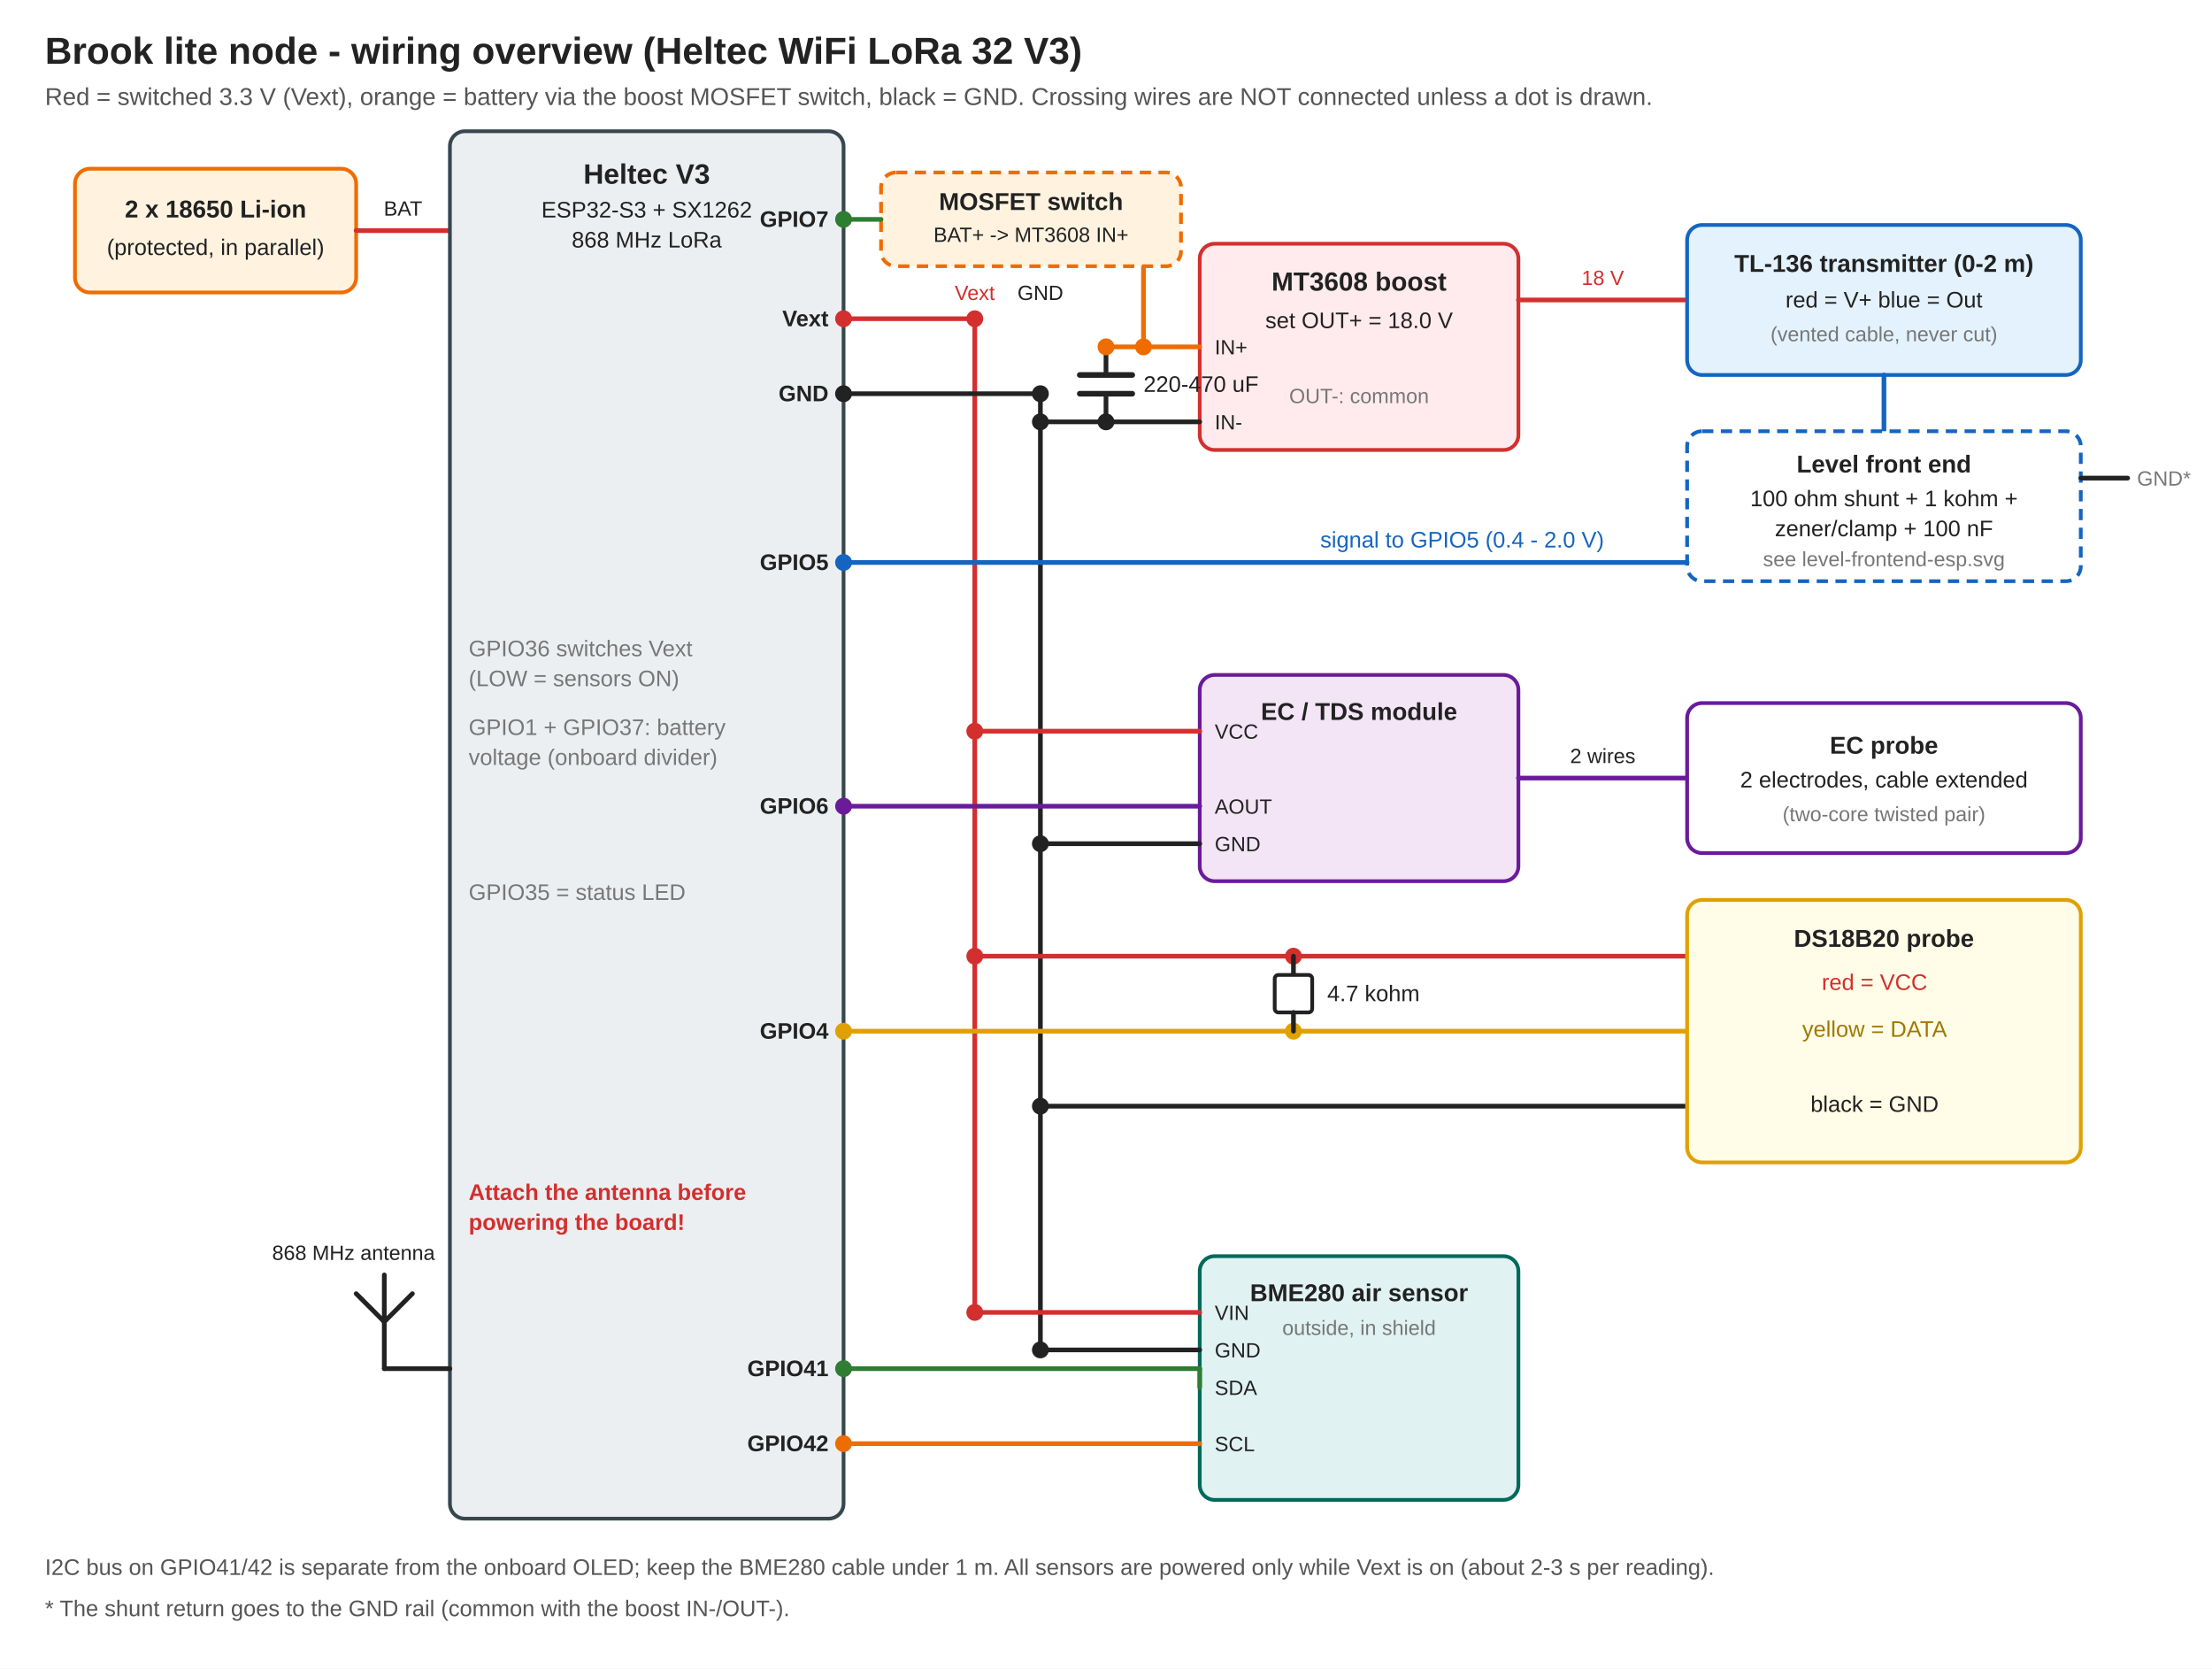
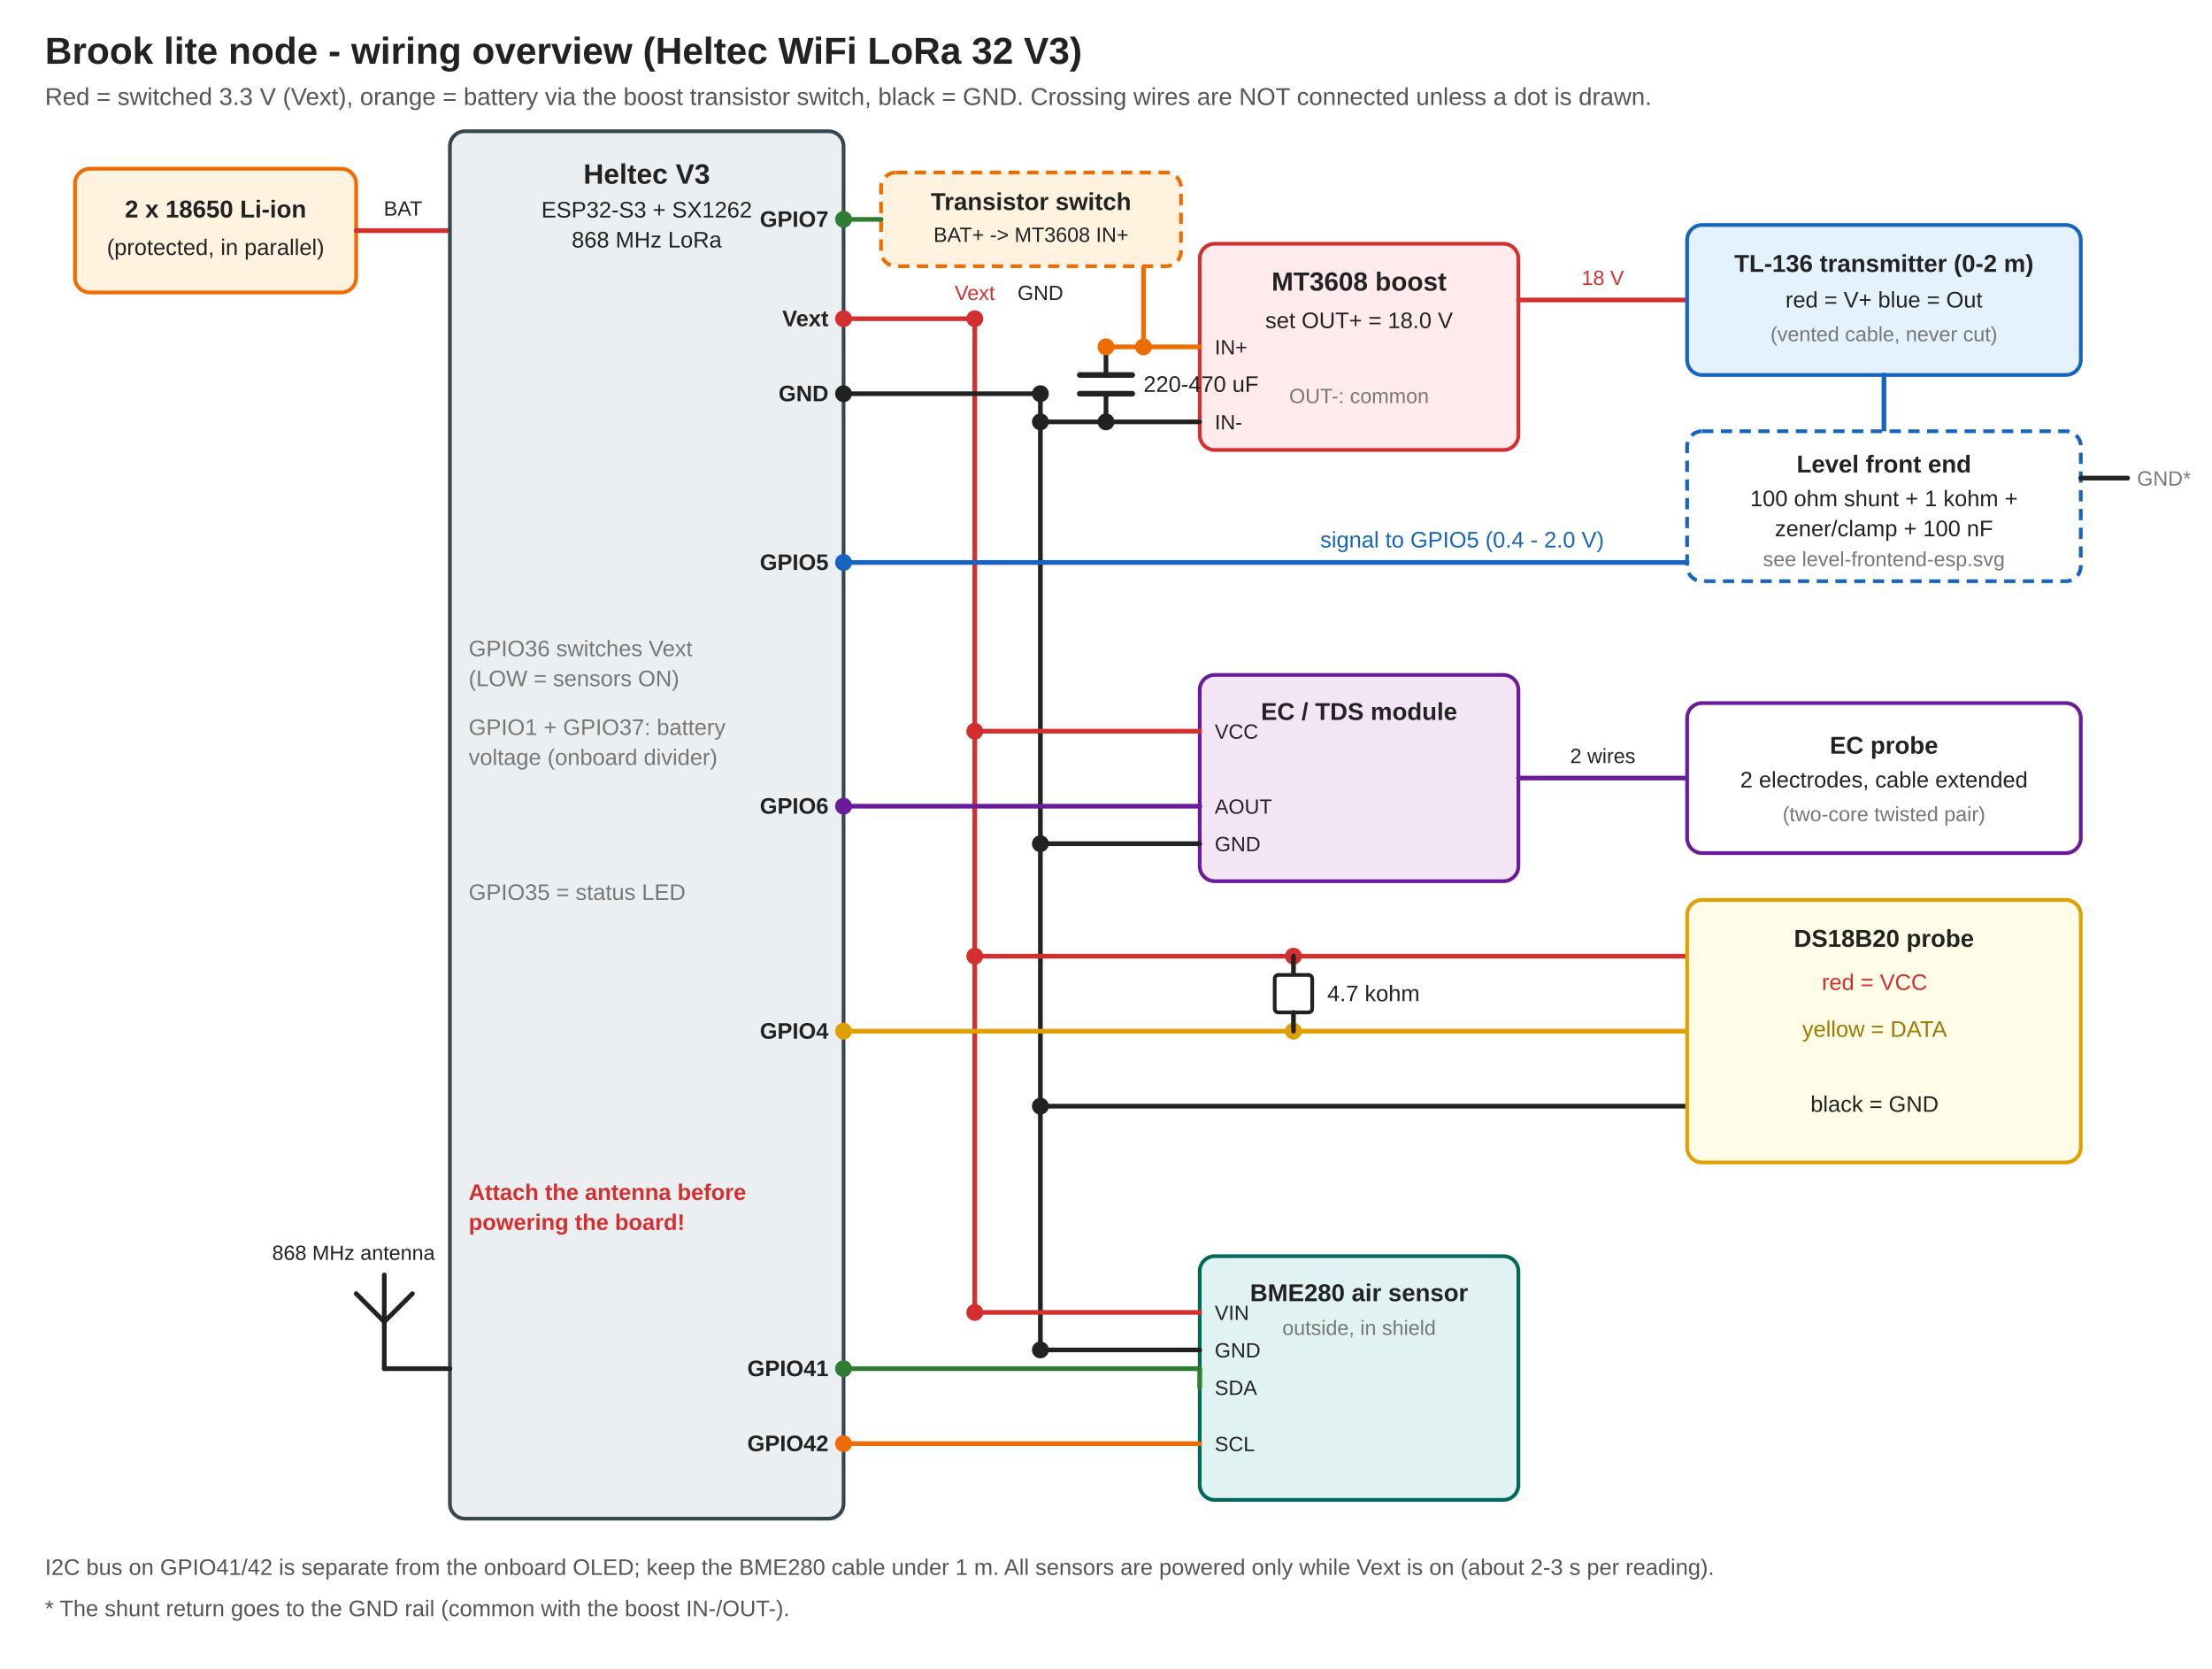
<svg xmlns="http://www.w3.org/2000/svg" viewBox="0 0 1180 890" width="1180" height="890" font-family="Arial, Helvetica, sans-serif">
  <rect width="1180" height="890" fill="#ffffff" />
  <text x="24" y="34" font-size="20" text-anchor="start" font-weight="bold" fill="#222">Brook lite node - wiring overview (Heltec WiFi LoRa 32 V3)</text>
-   <text x="24" y="56" font-size="13" text-anchor="start" font-weight="normal" fill="#555">Red = switched 3.3 V (Vext), orange = battery via the boost MOSFET switch, black = GND. Crossing wires are NOT connected unless a dot is drawn.</text>
+   <text x="24" y="56" font-size="13" text-anchor="start" font-weight="normal" fill="#555">Red = switched 3.3 V (Vext), orange = battery via the boost transistor switch, black = GND. Crossing wires are NOT connected unless a dot is drawn.</text>
  <rect x="40" y="90" width="150" height="66" rx="8" fill="#fff3e0" stroke="#ef6c00" stroke-width="2" />
  <text x="115" y="116" font-size="13" text-anchor="middle" font-weight="bold" fill="#222">2 x 18650 Li-ion</text>
  <text x="115" y="136" font-size="12" text-anchor="middle" font-weight="normal" fill="#222">(protected, in parallel)</text>
  <line x1="190" y1="123" x2="240" y2="123" stroke="#d32f2f" stroke-width="2.5" stroke-linecap="round" />
  <text x="215" y="115" font-size="11" text-anchor="middle" font-weight="normal" fill="#222">BAT</text>
  <rect x="240" y="70" width="210" height="740" rx="8" fill="#eceff1" stroke="#37474f" stroke-width="2" />
  <text x="345" y="98" font-size="15" text-anchor="middle" font-weight="bold" fill="#222">Heltec V3</text>
  <text x="345" y="116" font-size="12" text-anchor="middle" font-weight="normal" fill="#222">ESP32-S3 + SX1262</text>
  <text x="345" y="132" font-size="12" text-anchor="middle" font-weight="normal" fill="#222">868 MHz LoRa</text>
  <text x="250" y="350" font-size="12" text-anchor="start" font-weight="normal" fill="#777">GPIO36 switches Vext</text>
  <text x="250" y="366" font-size="12" text-anchor="start" font-weight="normal" fill="#777">(LOW = sensors ON)</text>
  <text x="250" y="392" font-size="12" text-anchor="start" font-weight="normal" fill="#777">GPIO1 + GPIO37: battery</text>
  <text x="250" y="408" font-size="12" text-anchor="start" font-weight="normal" fill="#777">voltage (onboard divider)</text>
  <text x="250" y="480" font-size="12" text-anchor="start" font-weight="normal" fill="#777">GPIO35 = status LED</text>
  <text x="250" y="640" font-size="12" text-anchor="start" font-weight="bold" fill="#d32f2f">Attach the antenna before</text>
  <text x="250" y="656" font-size="12" text-anchor="start" font-weight="bold" fill="#d32f2f">powering the board!</text>
  <line x1="240" y1="730" x2="205" y2="730" stroke="#222" stroke-width="2.5" stroke-linecap="round" />
  <line x1="205" y1="730" x2="205" y2="705" stroke="#222" stroke-width="2.5" stroke-linecap="round" />
  <line x1="205" y1="705" x2="190" y2="690" stroke="#222" stroke-width="2.5" stroke-linecap="round" />
  <line x1="205" y1="705" x2="220" y2="690" stroke="#222" stroke-width="2.5" stroke-linecap="round" />
  <line x1="205" y1="705" x2="205" y2="680" stroke="#222" stroke-width="2.5" stroke-linecap="round" />
  <text x="232" y="672" font-size="11" text-anchor="end" font-weight="normal" fill="#222">868 MHz antenna</text>
  <circle cx="450" cy="170" r="4.5" fill="#d32f2f" />
  <text x="442" y="174" font-size="12" text-anchor="end" font-weight="bold" fill="#222">Vext</text>
  <circle cx="450" cy="210" r="4.5" fill="#222" />
  <text x="442" y="214" font-size="12" text-anchor="end" font-weight="bold" fill="#222">GND</text>
  <circle cx="450" cy="300" r="4.5" fill="#1565c0" />
  <text x="442" y="304" font-size="12" text-anchor="end" font-weight="bold" fill="#222">GPIO5</text>
  <circle cx="450" cy="430" r="4.5" fill="#6a1b9a" />
  <text x="442" y="434" font-size="12" text-anchor="end" font-weight="bold" fill="#222">GPIO6</text>
  <circle cx="450" cy="550" r="4.5" fill="#e0a100" />
  <text x="442" y="554" font-size="12" text-anchor="end" font-weight="bold" fill="#222">GPIO4</text>
  <circle cx="450" cy="730" r="4.5" fill="#2e7d32" />
  <text x="442" y="734" font-size="12" text-anchor="end" font-weight="bold" fill="#222">GPIO41</text>
  <circle cx="450" cy="770" r="4.5" fill="#ef6c00" />
  <text x="442" y="774" font-size="12" text-anchor="end" font-weight="bold" fill="#222">GPIO42</text>
  <line x1="450" y1="170" x2="520" y2="170" stroke="#d32f2f" stroke-width="2.5" stroke-linecap="round" />
  <line x1="520" y1="170" x2="520" y2="700" stroke="#d32f2f" stroke-width="2.5" stroke-linecap="round" />
  <circle cx="520" cy="170" r="4.5" fill="#d32f2f" />
  <line x1="450" y1="210" x2="555" y2="210" stroke="#222" stroke-width="2.5" stroke-linecap="round" />
  <line x1="555" y1="210" x2="555" y2="720" stroke="#222" stroke-width="2.5" stroke-linecap="round" />
  <circle cx="555" cy="210" r="4.5" fill="#222" />
  <text x="520" y="160" font-size="11" text-anchor="middle" font-weight="normal" fill="#d32f2f">Vext</text>
  <text x="555" y="160" font-size="11" text-anchor="middle" font-weight="normal" fill="#222">GND</text>
  <rect x="640" y="130" width="170" height="110" rx="8" fill="#ffebee" stroke="#d32f2f" stroke-width="2" />
  <text x="725" y="155" font-size="14" text-anchor="middle" font-weight="bold" fill="#222">MT3608 boost</text>
  <text x="725" y="175" font-size="12" text-anchor="middle" font-weight="normal" fill="#222">set OUT+ = 18.0 V</text>
  <line x1="590" y1="185" x2="640" y2="185" stroke="#ef6c00" stroke-width="2.5" stroke-linecap="round" />
  <line x1="610" y1="142" x2="610" y2="185" stroke="#ef6c00" stroke-width="2.5" stroke-linecap="round" />
  <circle cx="610" cy="185" r="4.5" fill="#ef6c00" />
  <rect x="470" y="92" width="160" height="50" rx="8" fill="#fff3e0" stroke="#ef6c00" stroke-width="2" stroke-dasharray="6 4" />
-   <text x="550" y="112" font-size="13" text-anchor="middle" font-weight="bold" fill="#222">MOSFET switch</text>
+   <text x="550" y="112" font-size="13" text-anchor="middle" font-weight="bold" fill="#222">Transistor switch</text>
  <text x="550" y="129" font-size="11" text-anchor="middle" font-weight="normal" fill="#222">BAT+ -&gt; MT3608 IN+</text>
  <circle cx="450" cy="117" r="4.5" fill="#2e7d32" />
  <text x="442" y="121" font-size="12" text-anchor="end" font-weight="bold" fill="#222">GPIO7</text>
  <line x1="450" y1="117" x2="470" y2="117" stroke="#2e7d32" stroke-width="2.5" stroke-linecap="round" />
  <text x="648" y="189" font-size="11" text-anchor="start" font-weight="normal" fill="#222">IN+</text>
  <line x1="555" y1="225" x2="640" y2="225" stroke="#222" stroke-width="2.5" stroke-linecap="round" />
  <circle cx="555" cy="225" r="4.5" fill="#222" />
  <text x="648" y="229" font-size="11" text-anchor="start" font-weight="normal" fill="#222">IN-</text>
  <line x1="590" y1="185" x2="590" y2="200.0" stroke="#222" stroke-width="2.5" stroke-linecap="round" />
  <line x1="590" y1="210.0" x2="590" y2="225" stroke="#222" stroke-width="2.5" stroke-linecap="round" />
  <line x1="576" y1="200.0" x2="604" y2="200.0" stroke="#222" stroke-width="3" stroke-linecap="round" />
  <line x1="576" y1="210.0" x2="604" y2="210.0" stroke="#222" stroke-width="3" stroke-linecap="round" />
  <text x="610" y="209.0" font-size="12" text-anchor="start" font-weight="normal" fill="#222">220-470 uF</text>
  <circle cx="590" cy="185" r="4.5" fill="#ef6c00" />
  <circle cx="590" cy="225" r="4.5" fill="#222" />
  <text x="725" y="215" font-size="11" text-anchor="middle" font-weight="normal" fill="#777">OUT-: common</text>
  <line x1="810" y1="160" x2="900" y2="160" stroke="#d32f2f" stroke-width="2.5" stroke-linecap="round" />
  <text x="855" y="152" font-size="11" text-anchor="middle" font-weight="normal" fill="#d32f2f">18 V</text>
  <rect x="900" y="120" width="210" height="80" rx="8" fill="#e3f2fd" stroke="#1565c0" stroke-width="2" />
  <text x="1005" y="145" font-size="13" text-anchor="middle" font-weight="bold" fill="#222">TL-136 transmitter (0-2 m)</text>
  <text x="1005" y="164" font-size="12" text-anchor="middle" font-weight="normal" fill="#222">red = V+   blue = Out</text>
  <text x="1005" y="182" font-size="11" text-anchor="middle" font-weight="normal" fill="#777">(vented cable, never cut)</text>
  <line x1="1005" y1="200" x2="1005" y2="230" stroke="#1565c0" stroke-width="2.5" stroke-linecap="round" />
  <rect x="900" y="230" width="210" height="80" rx="8" fill="#fff" stroke="#1565c0" stroke-width="2" stroke-dasharray="6 4" />
  <text x="1005" y="252" font-size="13" text-anchor="middle" font-weight="bold" fill="#222">Level front end</text>
  <text x="1005" y="270" font-size="12" text-anchor="middle" font-weight="normal" fill="#222">100 ohm shunt + 1 kohm +</text>
  <text x="1005" y="286" font-size="12" text-anchor="middle" font-weight="normal" fill="#222">zener/clamp + 100 nF</text>
  <text x="1005" y="302" font-size="11" text-anchor="middle" font-weight="normal" fill="#777">see level-frontend-esp.svg</text>
  <line x1="900" y1="300" x2="450" y2="300" stroke="#1565c0" stroke-width="2.5" stroke-linecap="round" />
  <text x="780" y="292" font-size="12" text-anchor="middle" font-weight="normal" fill="#1565c0">signal to GPIO5 (0.4 - 2.0 V)</text>
  <line x1="1110" y1="255" x2="1135" y2="255" stroke="#222" stroke-width="2.5" stroke-linecap="round" />
  <text x="1140" y="259" font-size="11" text-anchor="start" font-weight="normal" fill="#777">GND*</text>
  <line x1="520" y1="510" x2="900" y2="510" stroke="#d32f2f" stroke-width="2.5" stroke-linecap="round" />
  <circle cx="520" cy="510" r="4.5" fill="#d32f2f" />
  <text x="900" y="502" font-size="11" text-anchor="start" font-weight="normal" fill="#222" />
  <line x1="450" y1="550" x2="900" y2="550" stroke="#e0a100" stroke-width="2.5" stroke-linecap="round" />
  <line x1="555" y1="590" x2="900" y2="590" stroke="#222" stroke-width="2.5" stroke-linecap="round" />
  <circle cx="555" cy="590" r="4.5" fill="#222" />
  <rect x="900" y="480" width="210" height="140" rx="8" fill="#fffde7" stroke="#e0a100" stroke-width="2" />
  <text x="1005" y="505" font-size="13" text-anchor="middle" font-weight="bold" fill="#222">DS18B20 probe</text>
  <text x="908" y="514" font-size="11" text-anchor="start" font-weight="normal" fill="#222" />
  <text x="1000" y="528" font-size="12" text-anchor="middle" font-weight="normal" fill="#d32f2f">red   = VCC</text>
  <text x="1000" y="553" font-size="12" text-anchor="middle" font-weight="normal" fill="#a07800">yellow = DATA</text>
  <text x="1000" y="593" font-size="12" text-anchor="middle" font-weight="normal" fill="#222">black = GND</text>
  <circle cx="690" cy="510" r="4.5" fill="#d32f2f" />
  <circle cx="690" cy="550" r="4.5" fill="#e0a100" />
  <line x1="690" y1="510" x2="690" y2="520" stroke="#222" stroke-width="2.5" stroke-linecap="round" />
  <rect x="680" y="520" width="20" height="20" rx="2" fill="#fff" stroke="#222" stroke-width="2" />
  <line x1="690" y1="540" x2="690" y2="550" stroke="#222" stroke-width="2.5" stroke-linecap="round" />
  <text x="708" y="534" font-size="12" text-anchor="start" font-weight="normal" fill="#222">4.7 kohm</text>
  <rect x="640" y="360" width="170" height="110" rx="8" fill="#f3e5f5" stroke="#6a1b9a" stroke-width="2" />
  <text x="725" y="384" font-size="13" text-anchor="middle" font-weight="bold" fill="#222">EC / TDS module</text>
  <line x1="520" y1="390" x2="640" y2="390" stroke="#d32f2f" stroke-width="2.5" stroke-linecap="round" />
  <circle cx="520" cy="390" r="4.5" fill="#d32f2f" />
  <text x="648" y="394" font-size="11" text-anchor="start" font-weight="normal" fill="#222">VCC</text>
  <line x1="555" y1="450" x2="640" y2="450" stroke="#222" stroke-width="2.5" stroke-linecap="round" />
  <circle cx="555" cy="450" r="4.5" fill="#222" />
  <text x="648" y="454" font-size="11" text-anchor="start" font-weight="normal" fill="#222">GND</text>
  <line x1="640" y1="430" x2="450" y2="430" stroke="#6a1b9a" stroke-width="2.5" stroke-linecap="round" />
  <text x="648" y="434" font-size="11" text-anchor="start" font-weight="normal" fill="#222">AOUT</text>
  <line x1="810" y1="415" x2="900" y2="415" stroke="#6a1b9a" stroke-width="2.5" stroke-linecap="round" />
  <text x="855" y="407" font-size="11" text-anchor="middle" font-weight="normal" fill="#222">2 wires</text>
  <rect x="900" y="375" width="210" height="80" rx="8" fill="#fff" stroke="#6a1b9a" stroke-width="2" />
  <text x="1005" y="402" font-size="13" text-anchor="middle" font-weight="bold" fill="#222">EC probe</text>
  <text x="1005" y="420" font-size="12" text-anchor="middle" font-weight="normal" fill="#222">2 electrodes, cable extended</text>
  <text x="1005" y="438" font-size="11" text-anchor="middle" font-weight="normal" fill="#777">(two-core twisted pair)</text>
  <rect x="640" y="670" width="170" height="130" rx="8" fill="#e0f2f1" stroke="#00695c" stroke-width="2" />
  <text x="725" y="694" font-size="13" text-anchor="middle" font-weight="bold" fill="#222">BME280 air sensor</text>
  <text x="725" y="712" font-size="11" text-anchor="middle" font-weight="normal" fill="#777">outside, in shield</text>
  <line x1="520" y1="700" x2="640" y2="700" stroke="#d32f2f" stroke-width="2.5" stroke-linecap="round" />
  <circle cx="520" cy="700" r="4.5" fill="#d32f2f" />
  <text x="648" y="704" font-size="11" text-anchor="start" font-weight="normal" fill="#222">VIN</text>
  <line x1="555" y1="720" x2="640" y2="720" stroke="#222" stroke-width="2.5" stroke-linecap="round" />
  <circle cx="555" cy="720" r="4.5" fill="#222" />
  <text x="648" y="724" font-size="11" text-anchor="start" font-weight="normal" fill="#222">GND</text>
  <line x1="450" y1="730" x2="640" y2="730" stroke="#2e7d32" stroke-width="2.5" stroke-linecap="round" />
  <text x="648" y="744" font-size="11" text-anchor="start" font-weight="normal" fill="#222">SDA</text>
  <line x1="640" y1="730" x2="640" y2="740" stroke="#2e7d32" stroke-width="2.5" stroke-linecap="round" />
  <line x1="450" y1="770" x2="640" y2="770" stroke="#ef6c00" stroke-width="2.5" stroke-linecap="round" />
  <text x="648" y="774" font-size="11" text-anchor="start" font-weight="normal" fill="#222">SCL</text>
  <line x1="555" y1="720" x2="555" y2="720" stroke="#222" stroke-width="2.5" stroke-linecap="round" />
  <text x="24" y="862" font-size="12" text-anchor="start" font-weight="normal" fill="#555">* The shunt return goes to the GND rail (common with the boost IN-/OUT-).</text>
  <text x="24" y="840" font-size="12" text-anchor="start" font-weight="normal" fill="#555">I2C bus on GPIO41/42 is separate from the onboard OLED; keep the BME280 cable under 1 m. All sensors are powered only while Vext is on (about 2-3 s per reading).</text>
</svg>
